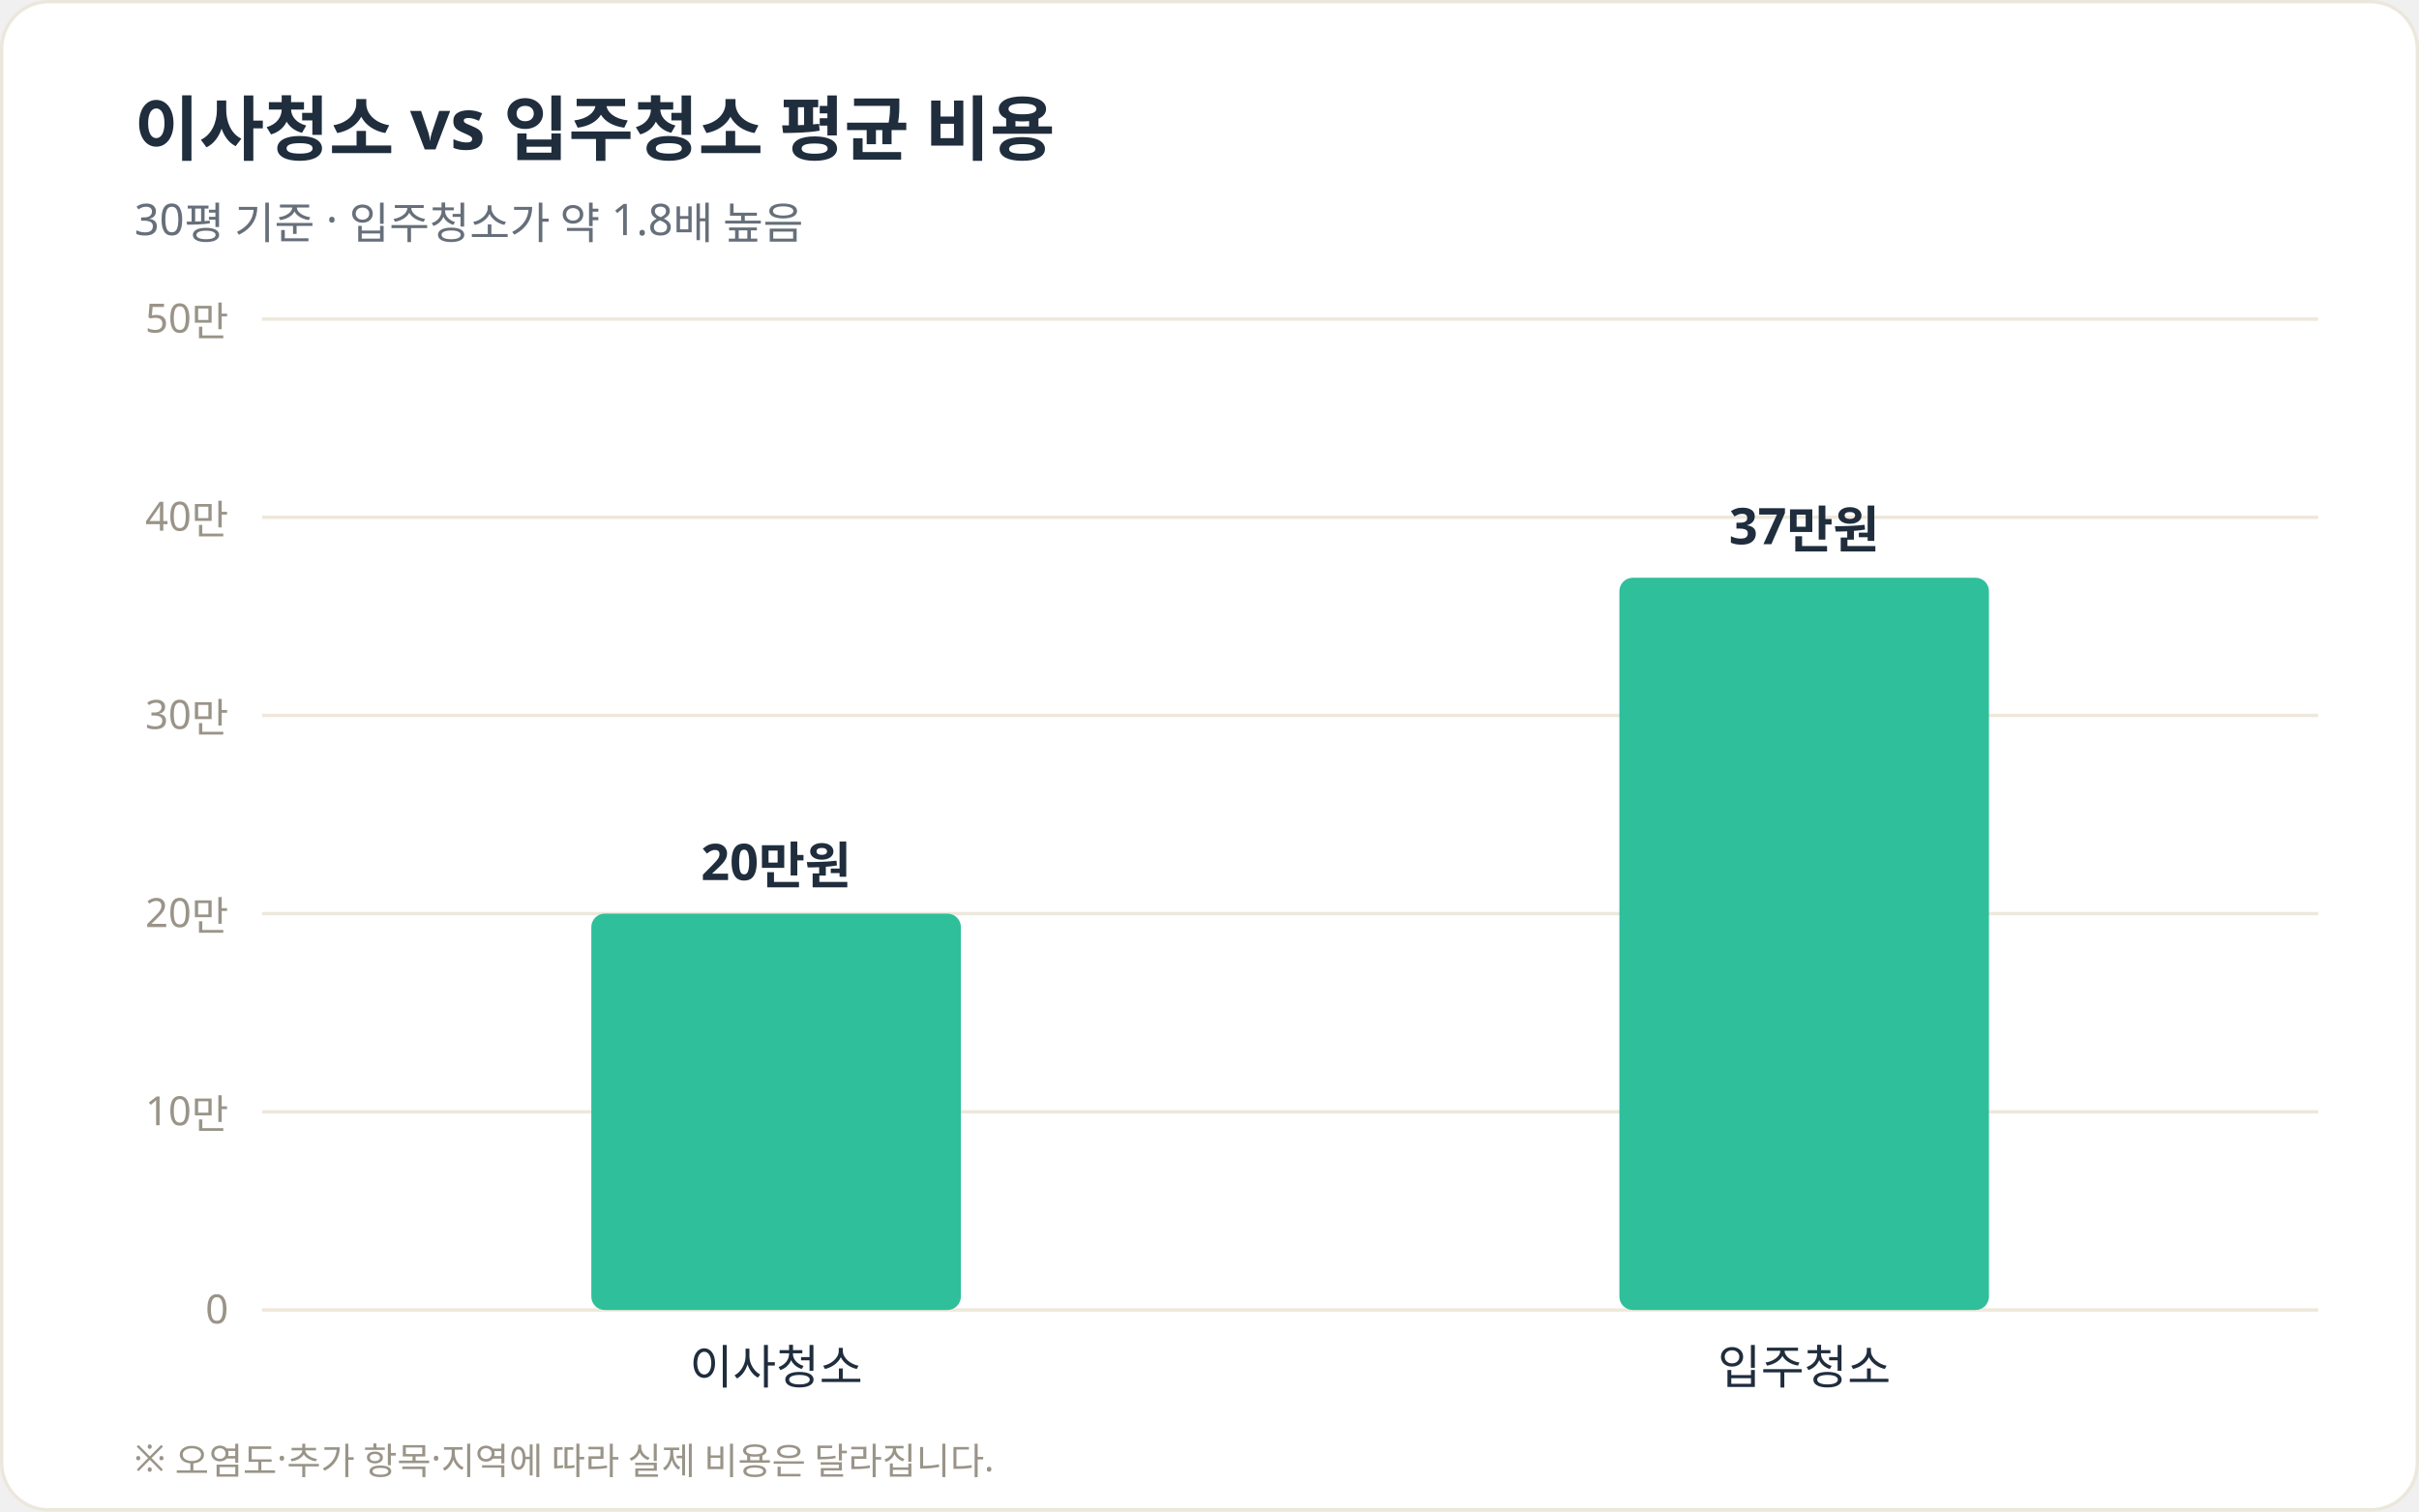
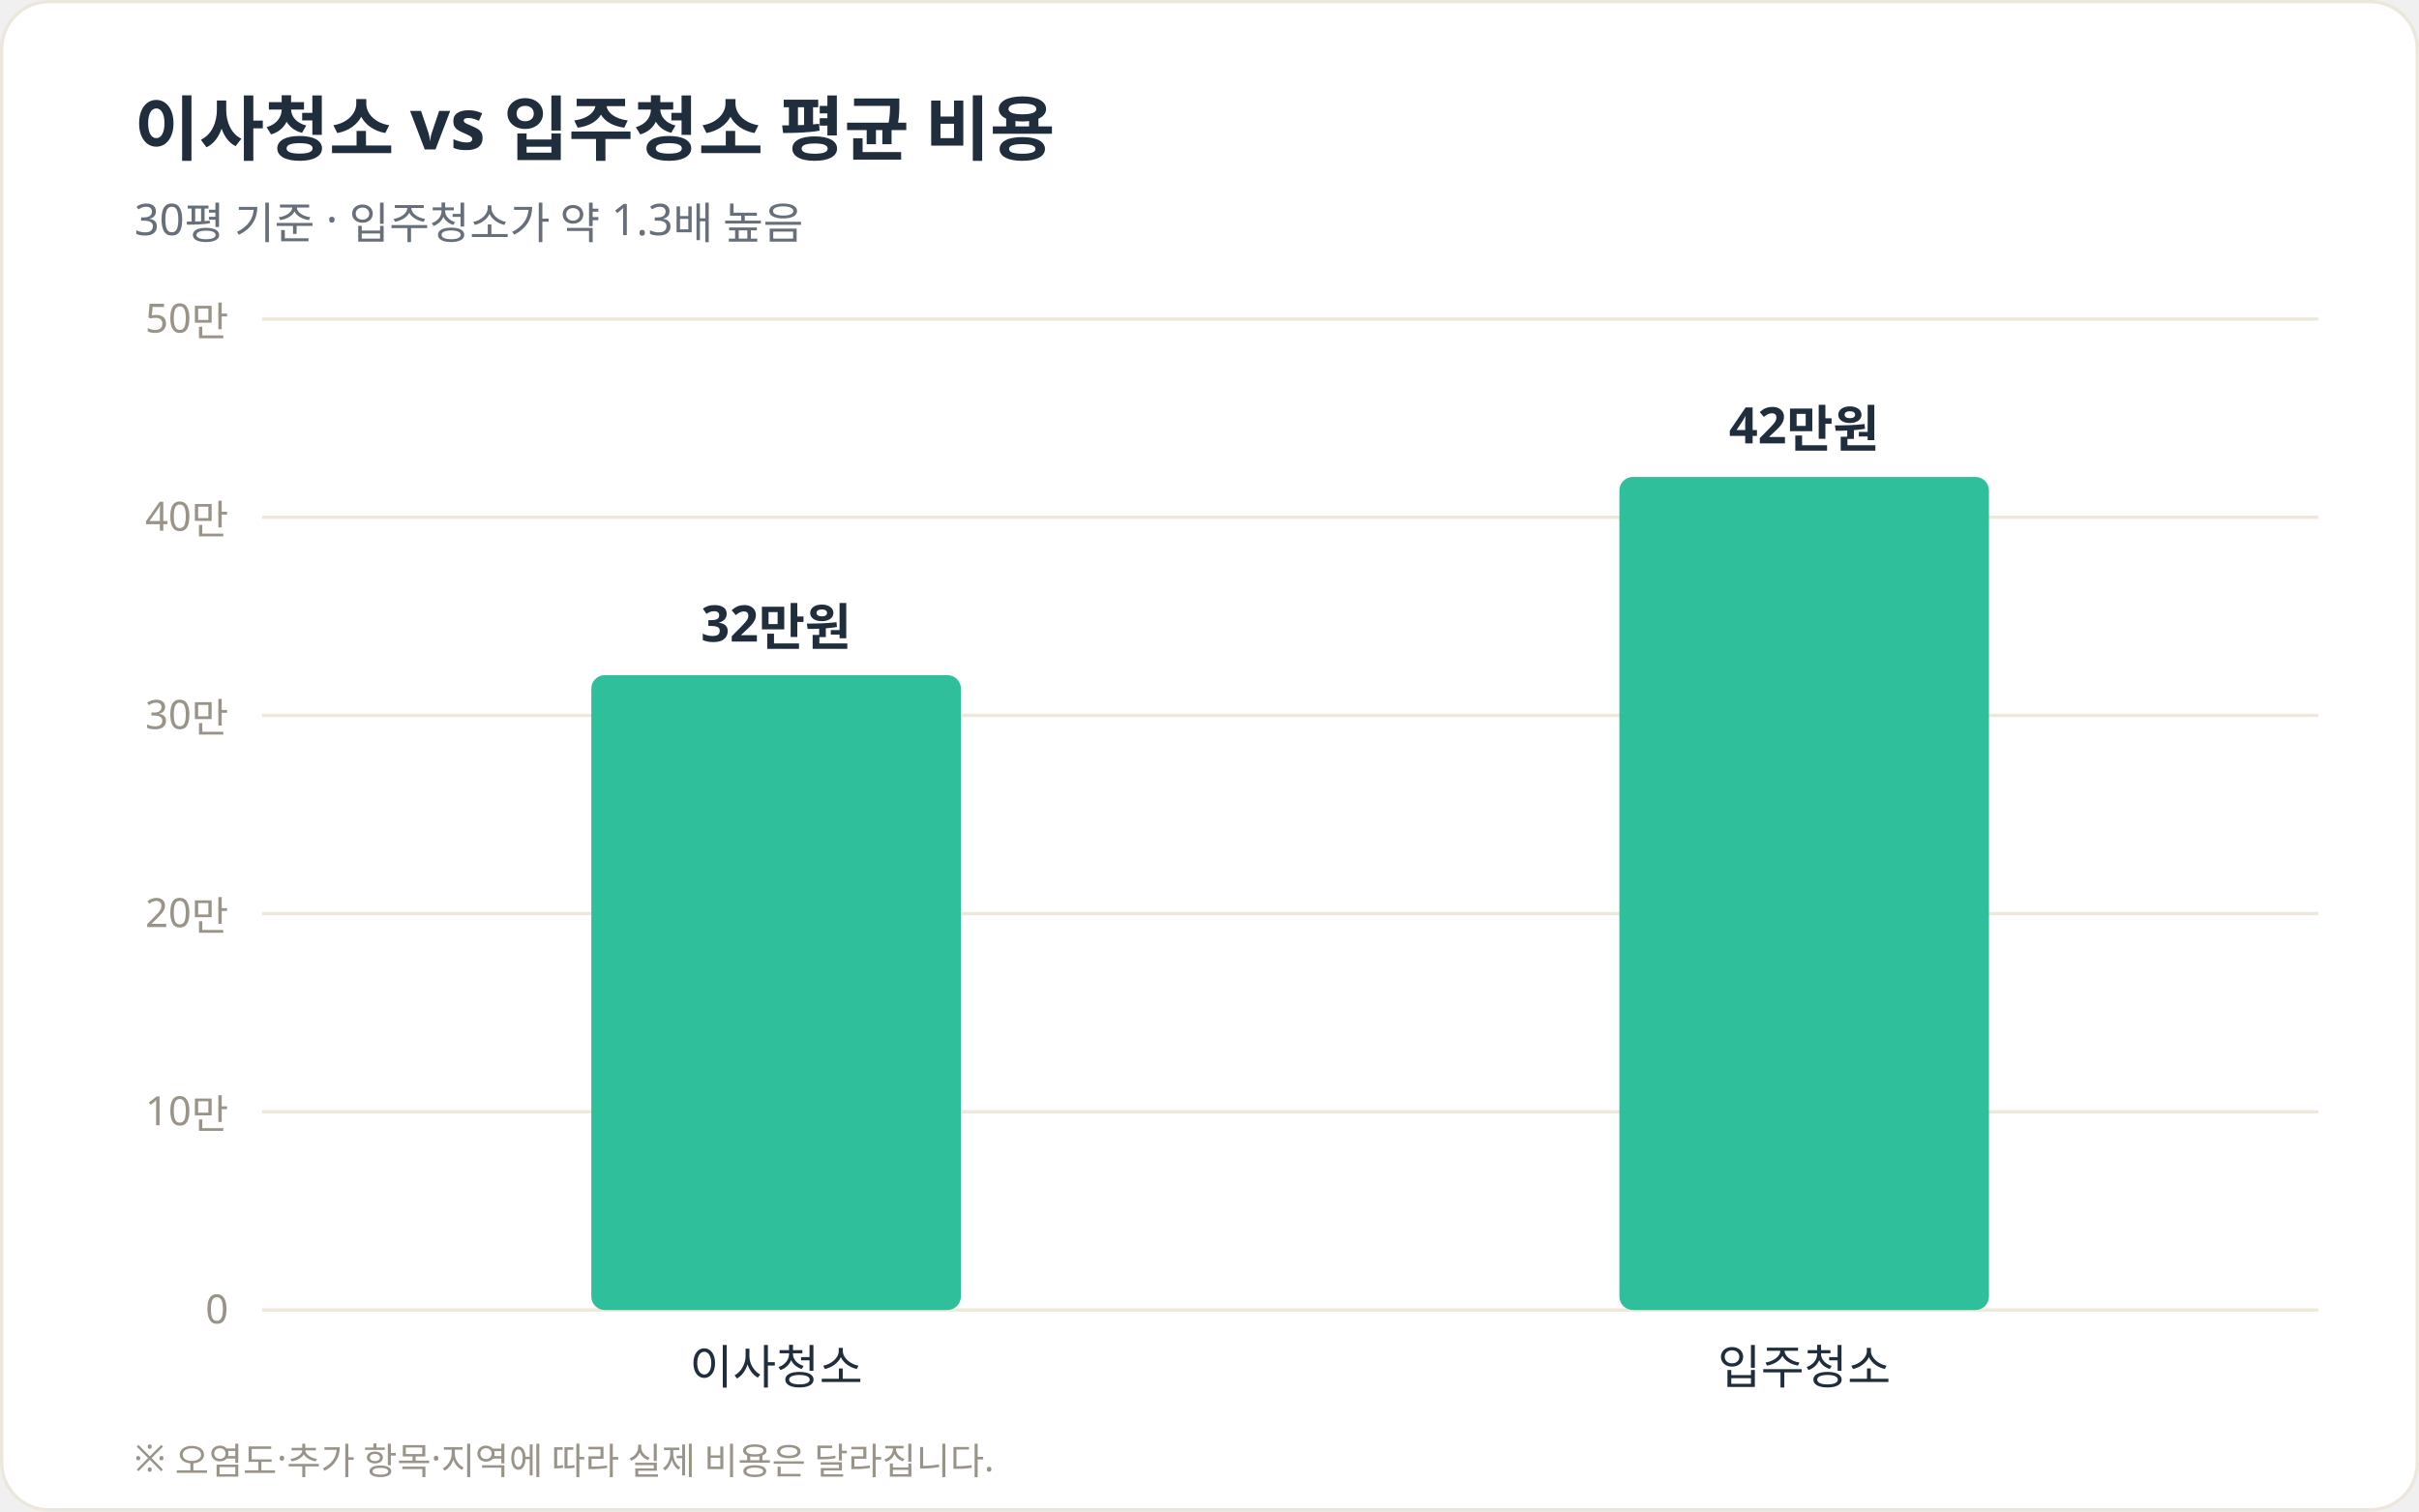
<svg xmlns="http://www.w3.org/2000/svg" viewBox="0 0 720 450" role="img" font-family="'Malgun Gothic','Apple SD Gothic Neo','Noto Sans KR',sans-serif">
  <rect x="0.5" y="0.5" width="719" height="449" rx="14" fill="#ffffff" stroke="#ece7dc" />
  <text x="40" y="46" font-size="21" font-weight="700" fill="#1f2d3d">이사청소 vs 입주청소 평균 비용</text>
-   <text x="40" y="70" font-size="13" fill="#666f7a">30평 기준 · 입주청소가 약 1.8배 높음</text>
+   <text x="40" y="70" font-size="13" fill="#666f7a">30평 기준 · 입주청소가 약 1.3배 높음</text>
  <g stroke="#eee8db" stroke-width="1">
    <line x1="78" y1="390" x2="690" y2="390" />
    <line x1="78" y1="331" x2="690" y2="331" />
    <line x1="78" y1="272" x2="690" y2="272" />
    <line x1="78" y1="213" x2="690" y2="213" />
    <line x1="78" y1="154" x2="690" y2="154" />
    <line x1="78" y1="95" x2="690" y2="95" />
  </g>
  <g font-size="12" fill="#9a9488" text-anchor="end">
    <text x="68" y="394">0</text>
    <text x="68" y="335">10만</text>
    <text x="68" y="276">20만</text>
    <text x="68" y="217">30만</text>
    <text x="68" y="158">40만</text>
    <text x="68" y="99">50만</text>
  </g>
  <g fill="#2fbf9b">
-     <rect x="176" y="272" width="110" height="118" rx="4" />
-     <rect x="482" y="172" width="110" height="218" rx="4" />
+     <rect x="176" y="201" width="110" height="189" rx="4" />
+     <rect x="482" y="142" width="110" height="248" rx="4" />
  </g>
  <g font-size="15" font-weight="700" fill="#1f2d3d" text-anchor="middle">
-     <text x="231" y="262">20만원</text>
-     <text x="537" y="162">37만원</text>
+     <text x="231" y="191">32만원</text>
+     <text x="537" y="132">42만원</text>
  </g>
  <g font-size="14" fill="#1f2d3d" text-anchor="middle">
    <text x="231" y="412">이사청소</text>
    <text x="537" y="412">입주청소</text>
  </g>
  <text x="40" y="438" font-size="11" fill="#9a9488">※ 오염도·추가 항목·지역에 따라 실제 비용은 달라집니다.</text>
</svg>
